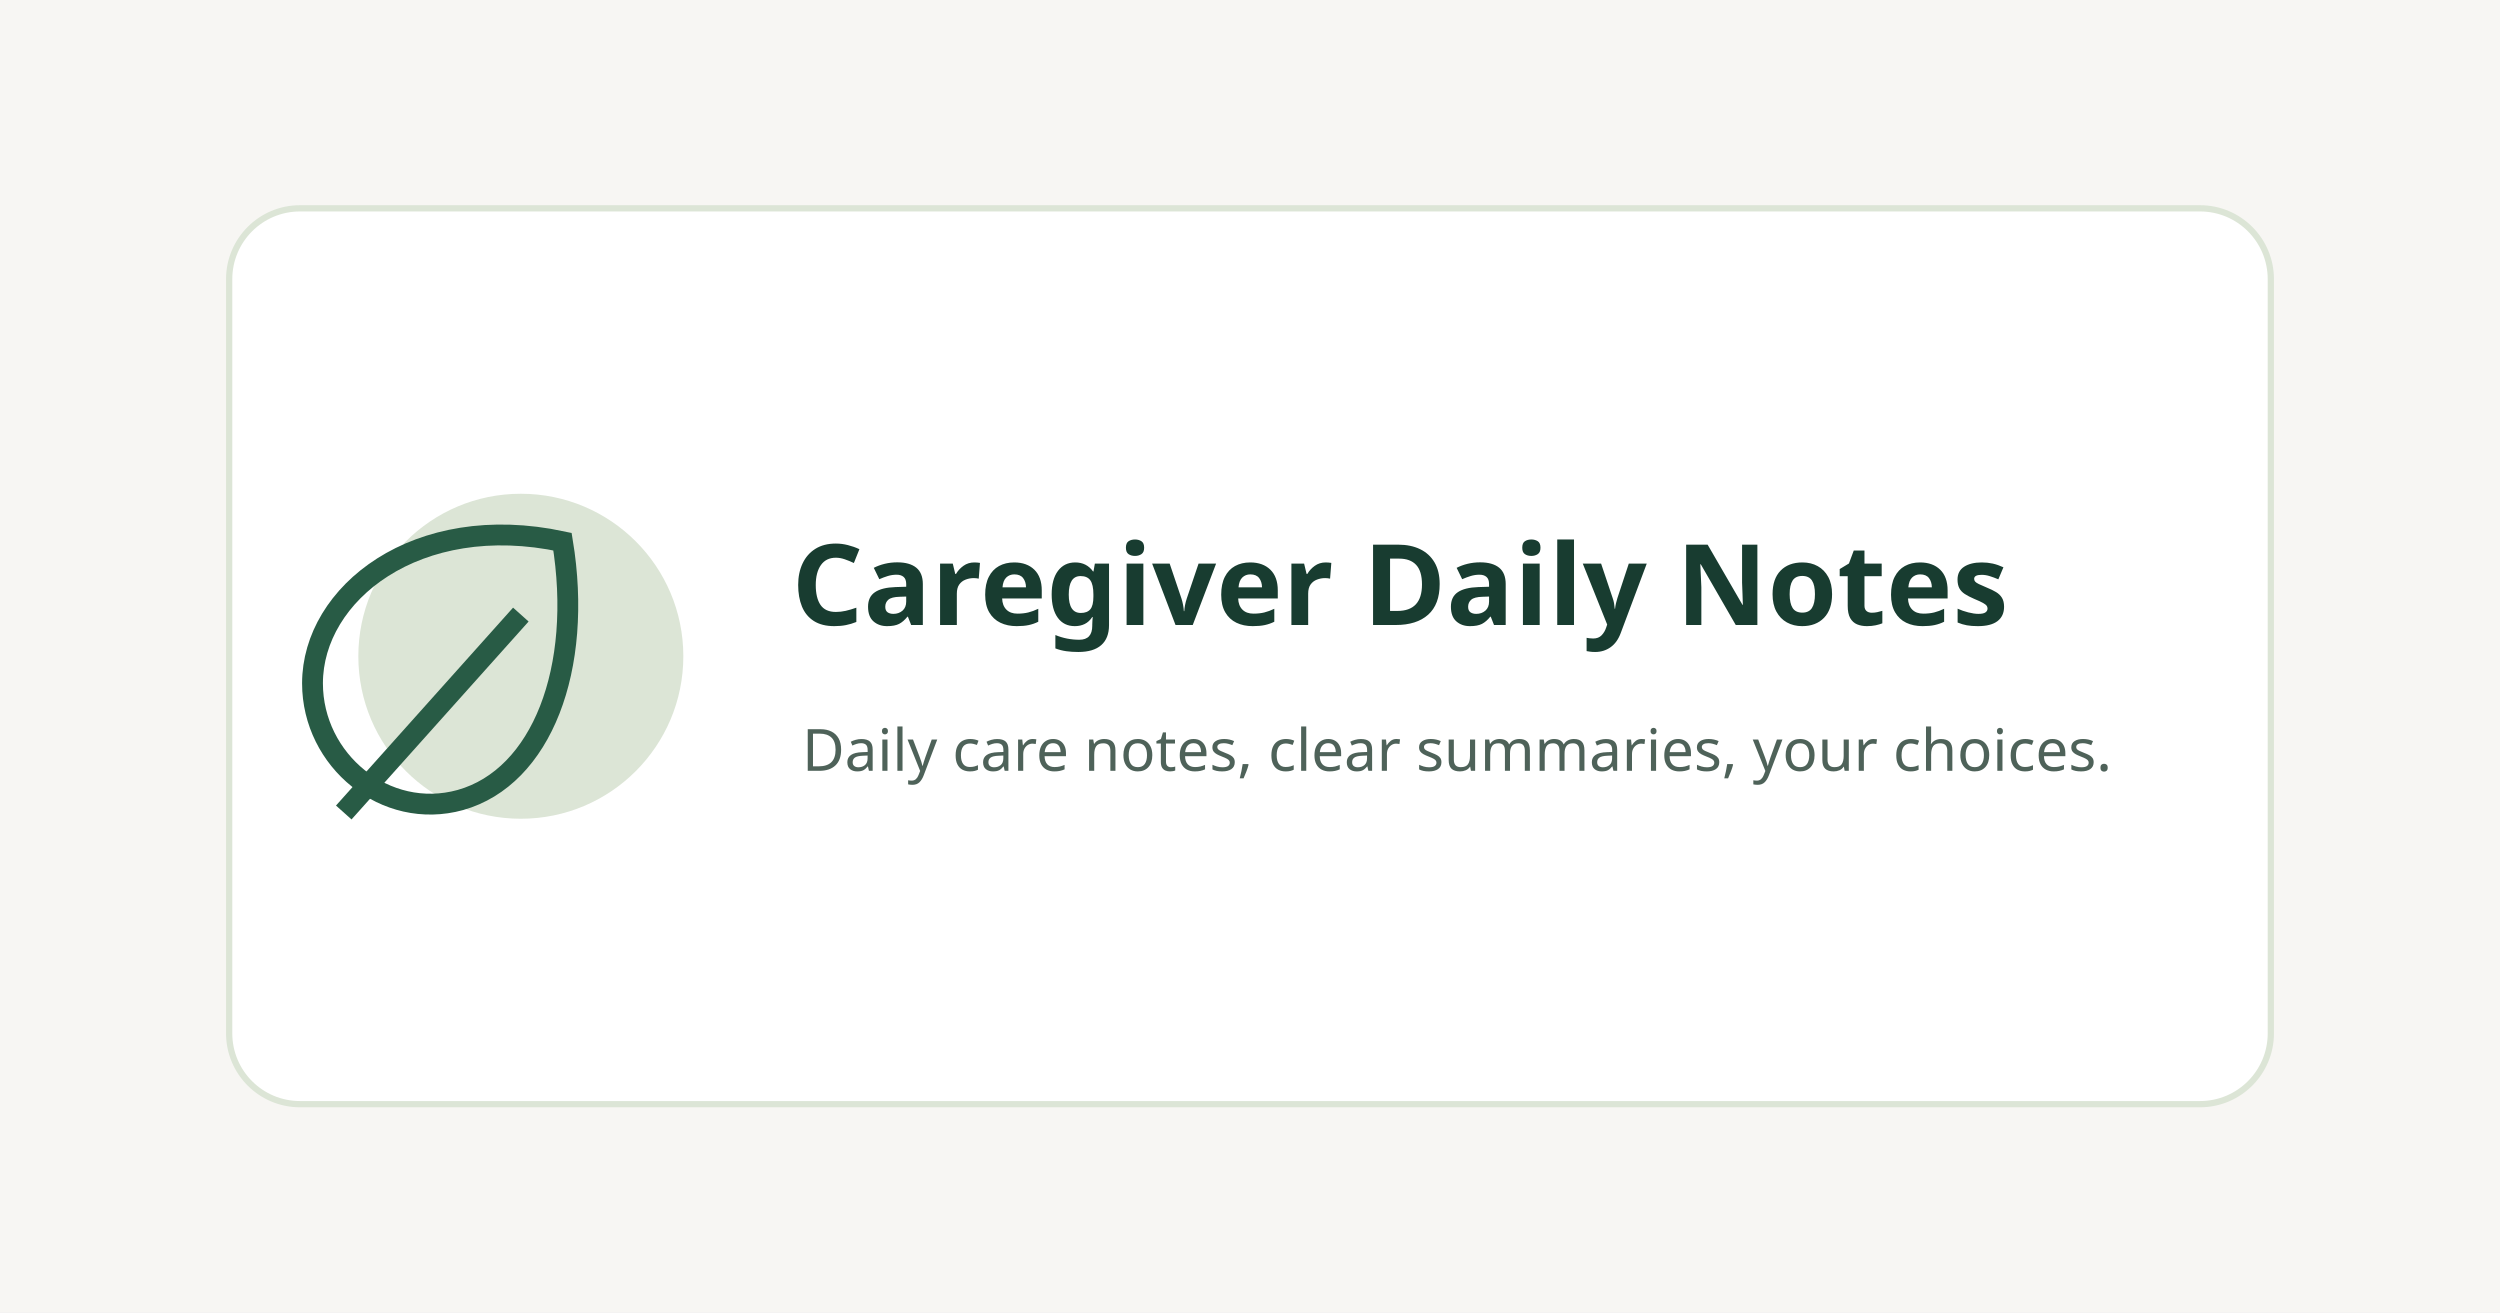
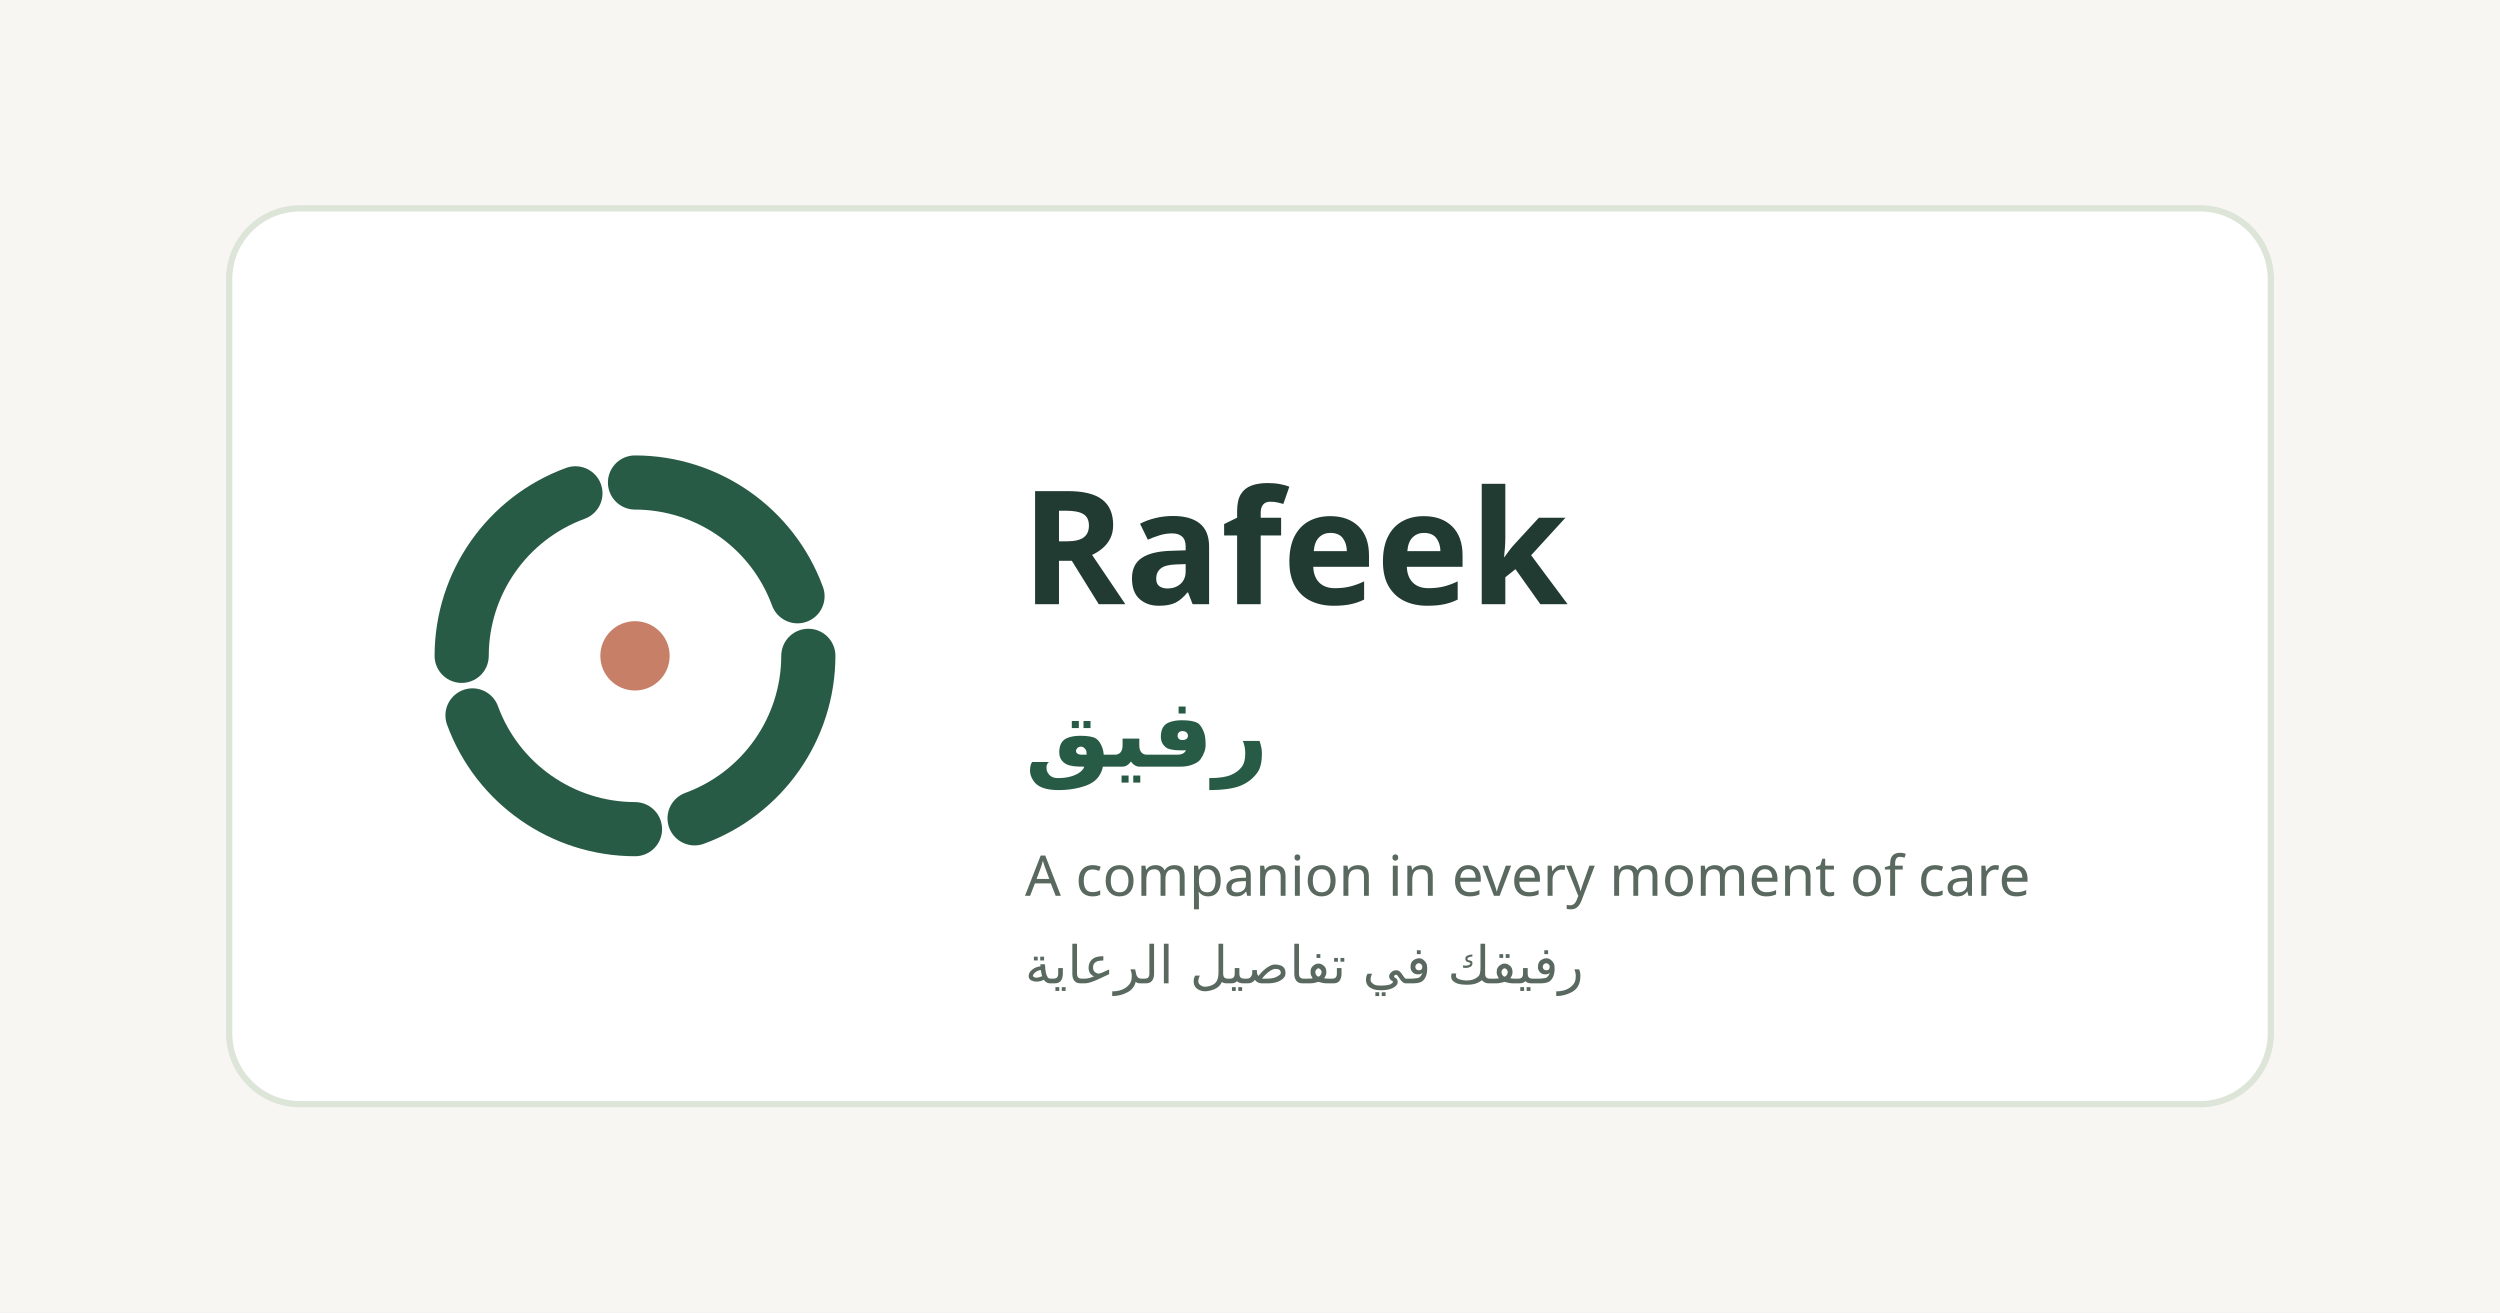
<svg xmlns="http://www.w3.org/2000/svg" width="1200" height="630" viewBox="0 0 1200 630">
  <rect width="1200" height="630" fill="#f7f6f3" />
-   <rect x="110" y="100" width="980" height="430" rx="34" fill="#fff" stroke="#dce5d6" stroke-width="3" />
-   <circle cx="250" cy="315" r="78" fill="#dce5d6" />
-   <path d="M270 260c-70-15-120 25-120 68 0 37 35 66 71 56 39-11 59-63 49-124Z" fill="none" stroke="#285b45" stroke-width="10" />
-   <path d="m165 390 85-95" stroke="#285b45" stroke-width="10" />
-   <text x="380" y="300" fill="#183c30" font-family="sans-serif" font-size="54" font-weight="700">Caregiver Daily Notes</text>
-   <text x="385" y="370" fill="#4e6259" font-family="sans-serif" font-size="28">Daily care notes, clear summaries, your choices.</text>
+   <rect x="110" y="100" width="980" height="430" rx="34" fill="#fff" stroke="#dde4d8" stroke-width="3" />
+   <g transform="translate(180 190) scale(2.6)">
+     <g fill="none" stroke="#285B45" stroke-width="10" stroke-linecap="round">
+       <path d="M48 16a32 32 0 0 1 30 21" />
+       <path d="M80 48a32 32 0 0 1-21 30" />
+       <path d="M48 80a32 32 0 0 1-30-21" />
+       <path d="M16 48a32 32 0 0 1 21-30" />
+     </g>
+     <circle cx="48" cy="48" r="6.4" fill="#C77F68" />
+   </g>
+   <text x="490" y="290" fill="#213B32" font-family="sans-serif" font-size="76" font-weight="700">Rafeek</text>
+   <text x="492" y="368" fill="#285B45" font-family="sans-serif" font-size="46" font-weight="700">رفيق</text>
+   <text x="492" y="430" fill="#59695F" font-family="sans-serif" font-size="27">A companion in every moment of care</text>
+   <text x="492" y="472" fill="#59695F" font-family="sans-serif" font-size="25">رفيقك في تفاصيل الرعاية</text>
</svg>
